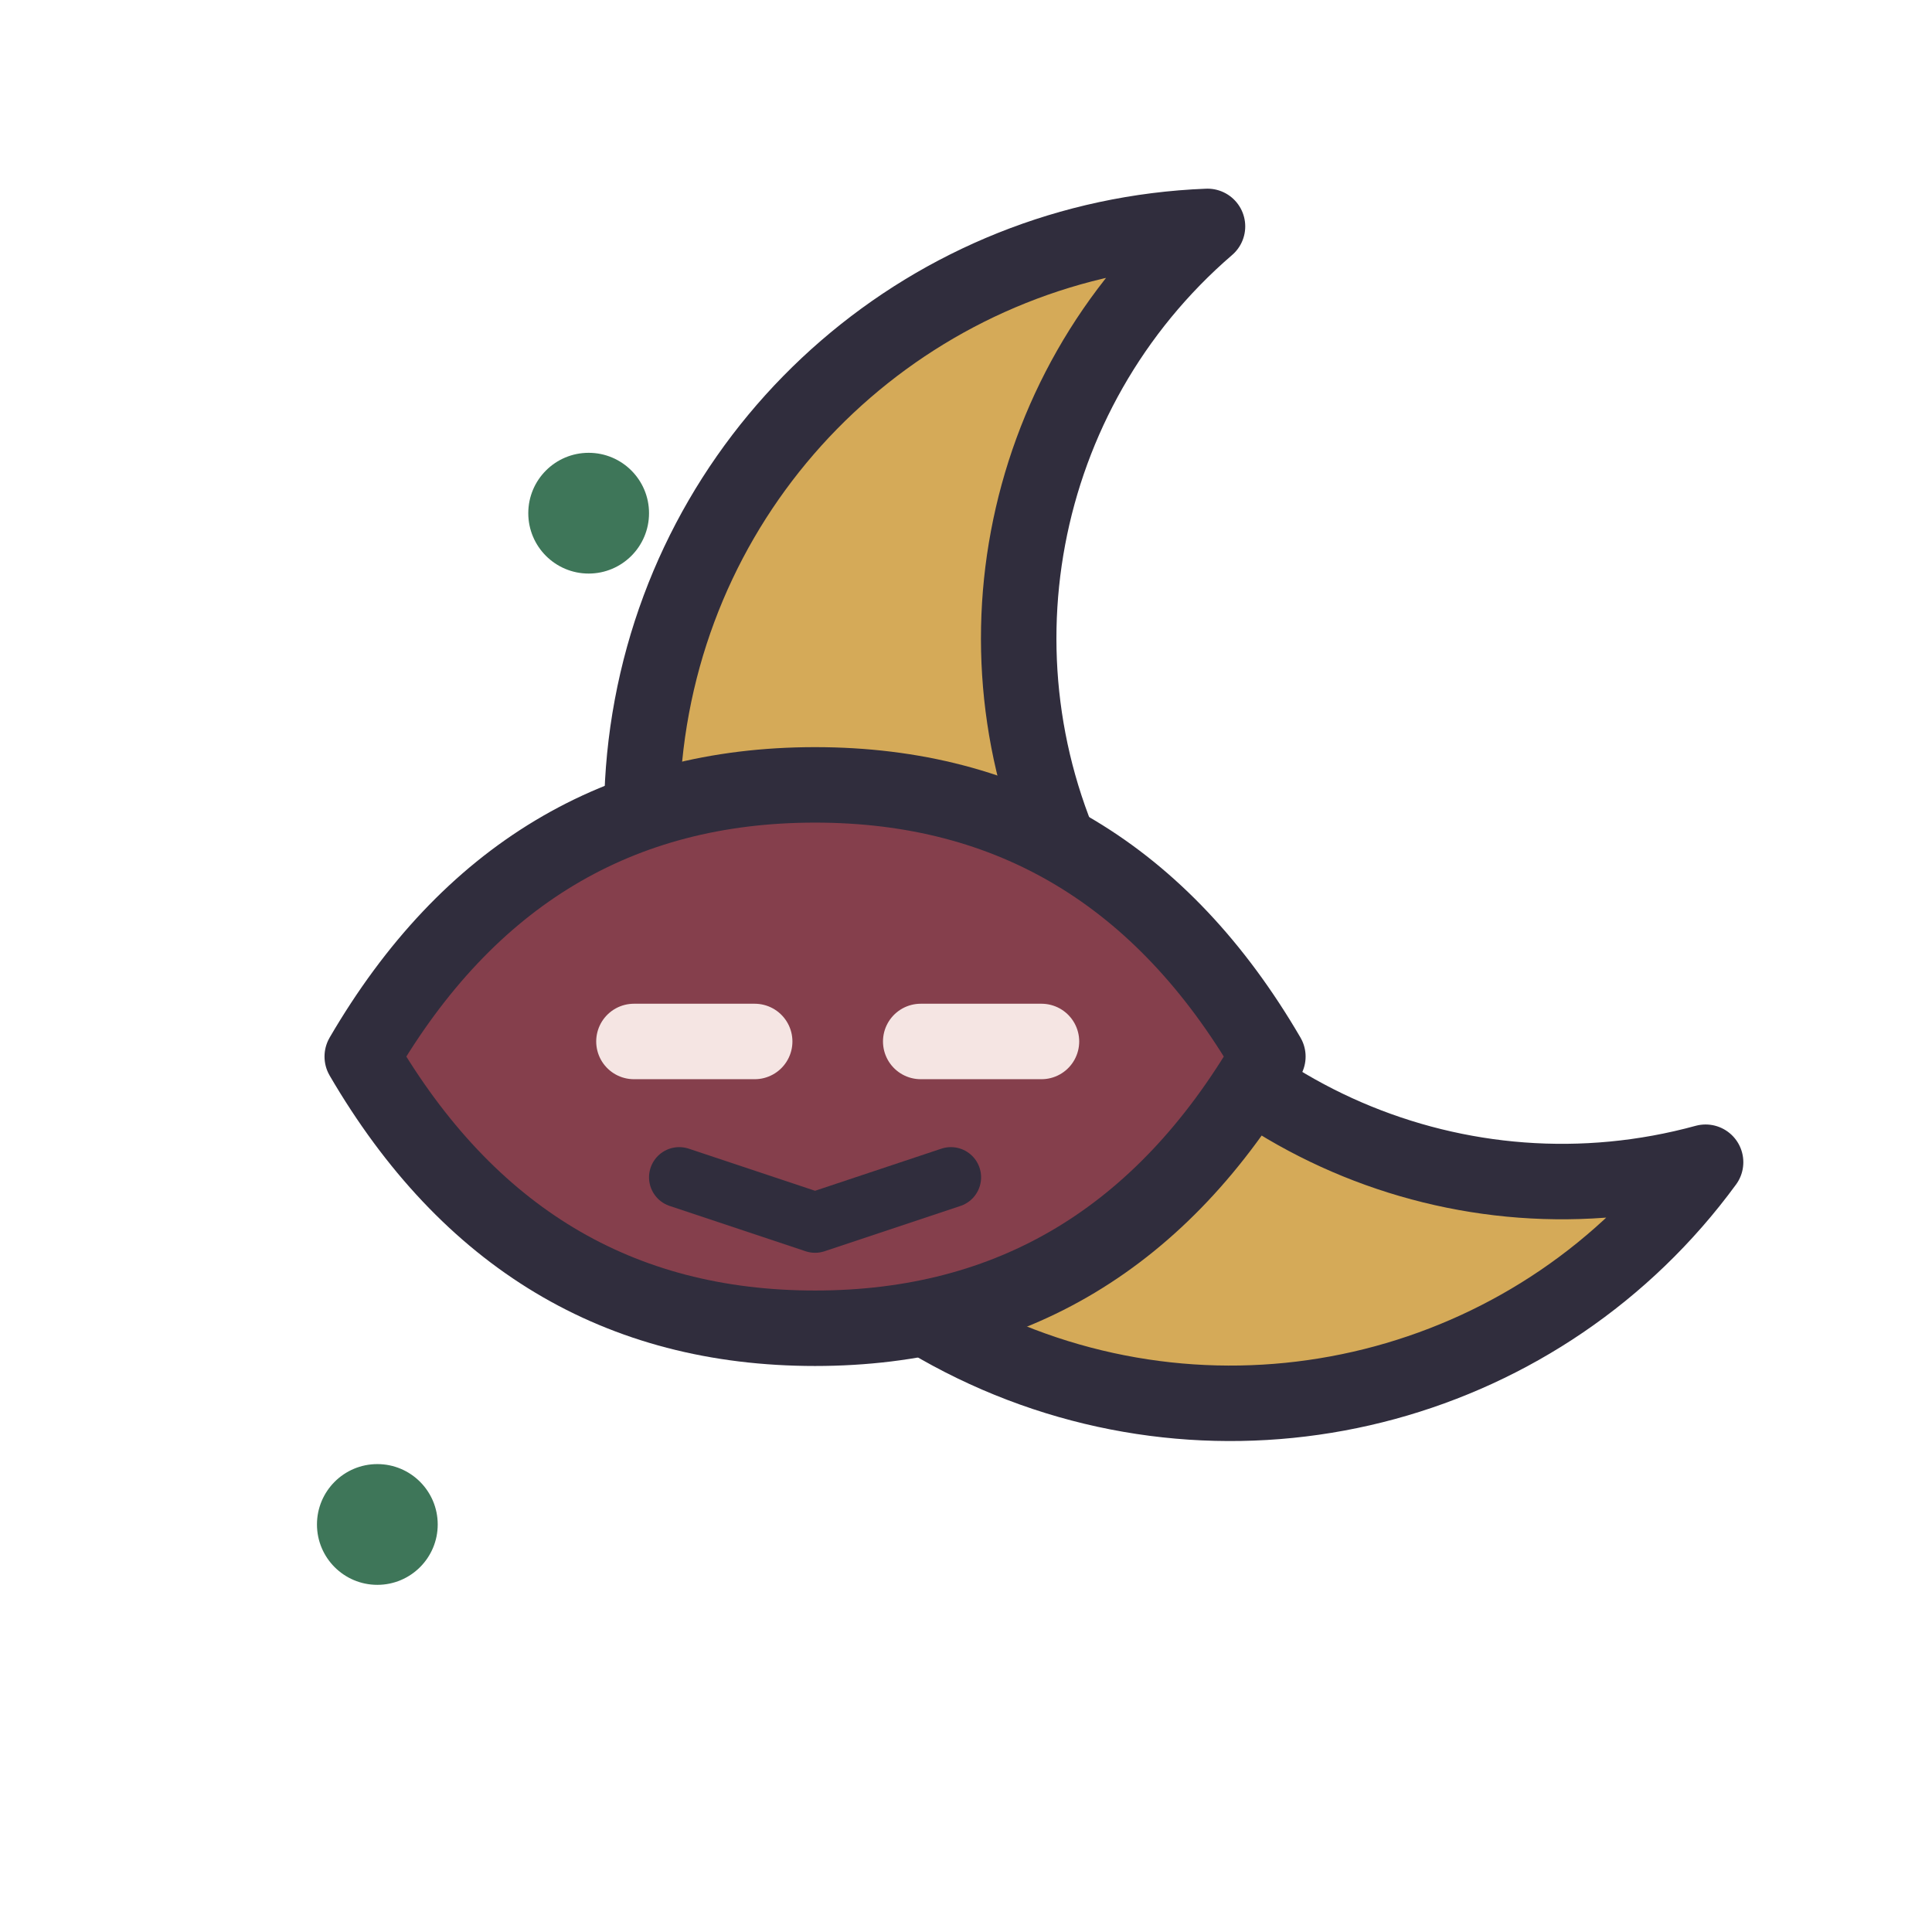
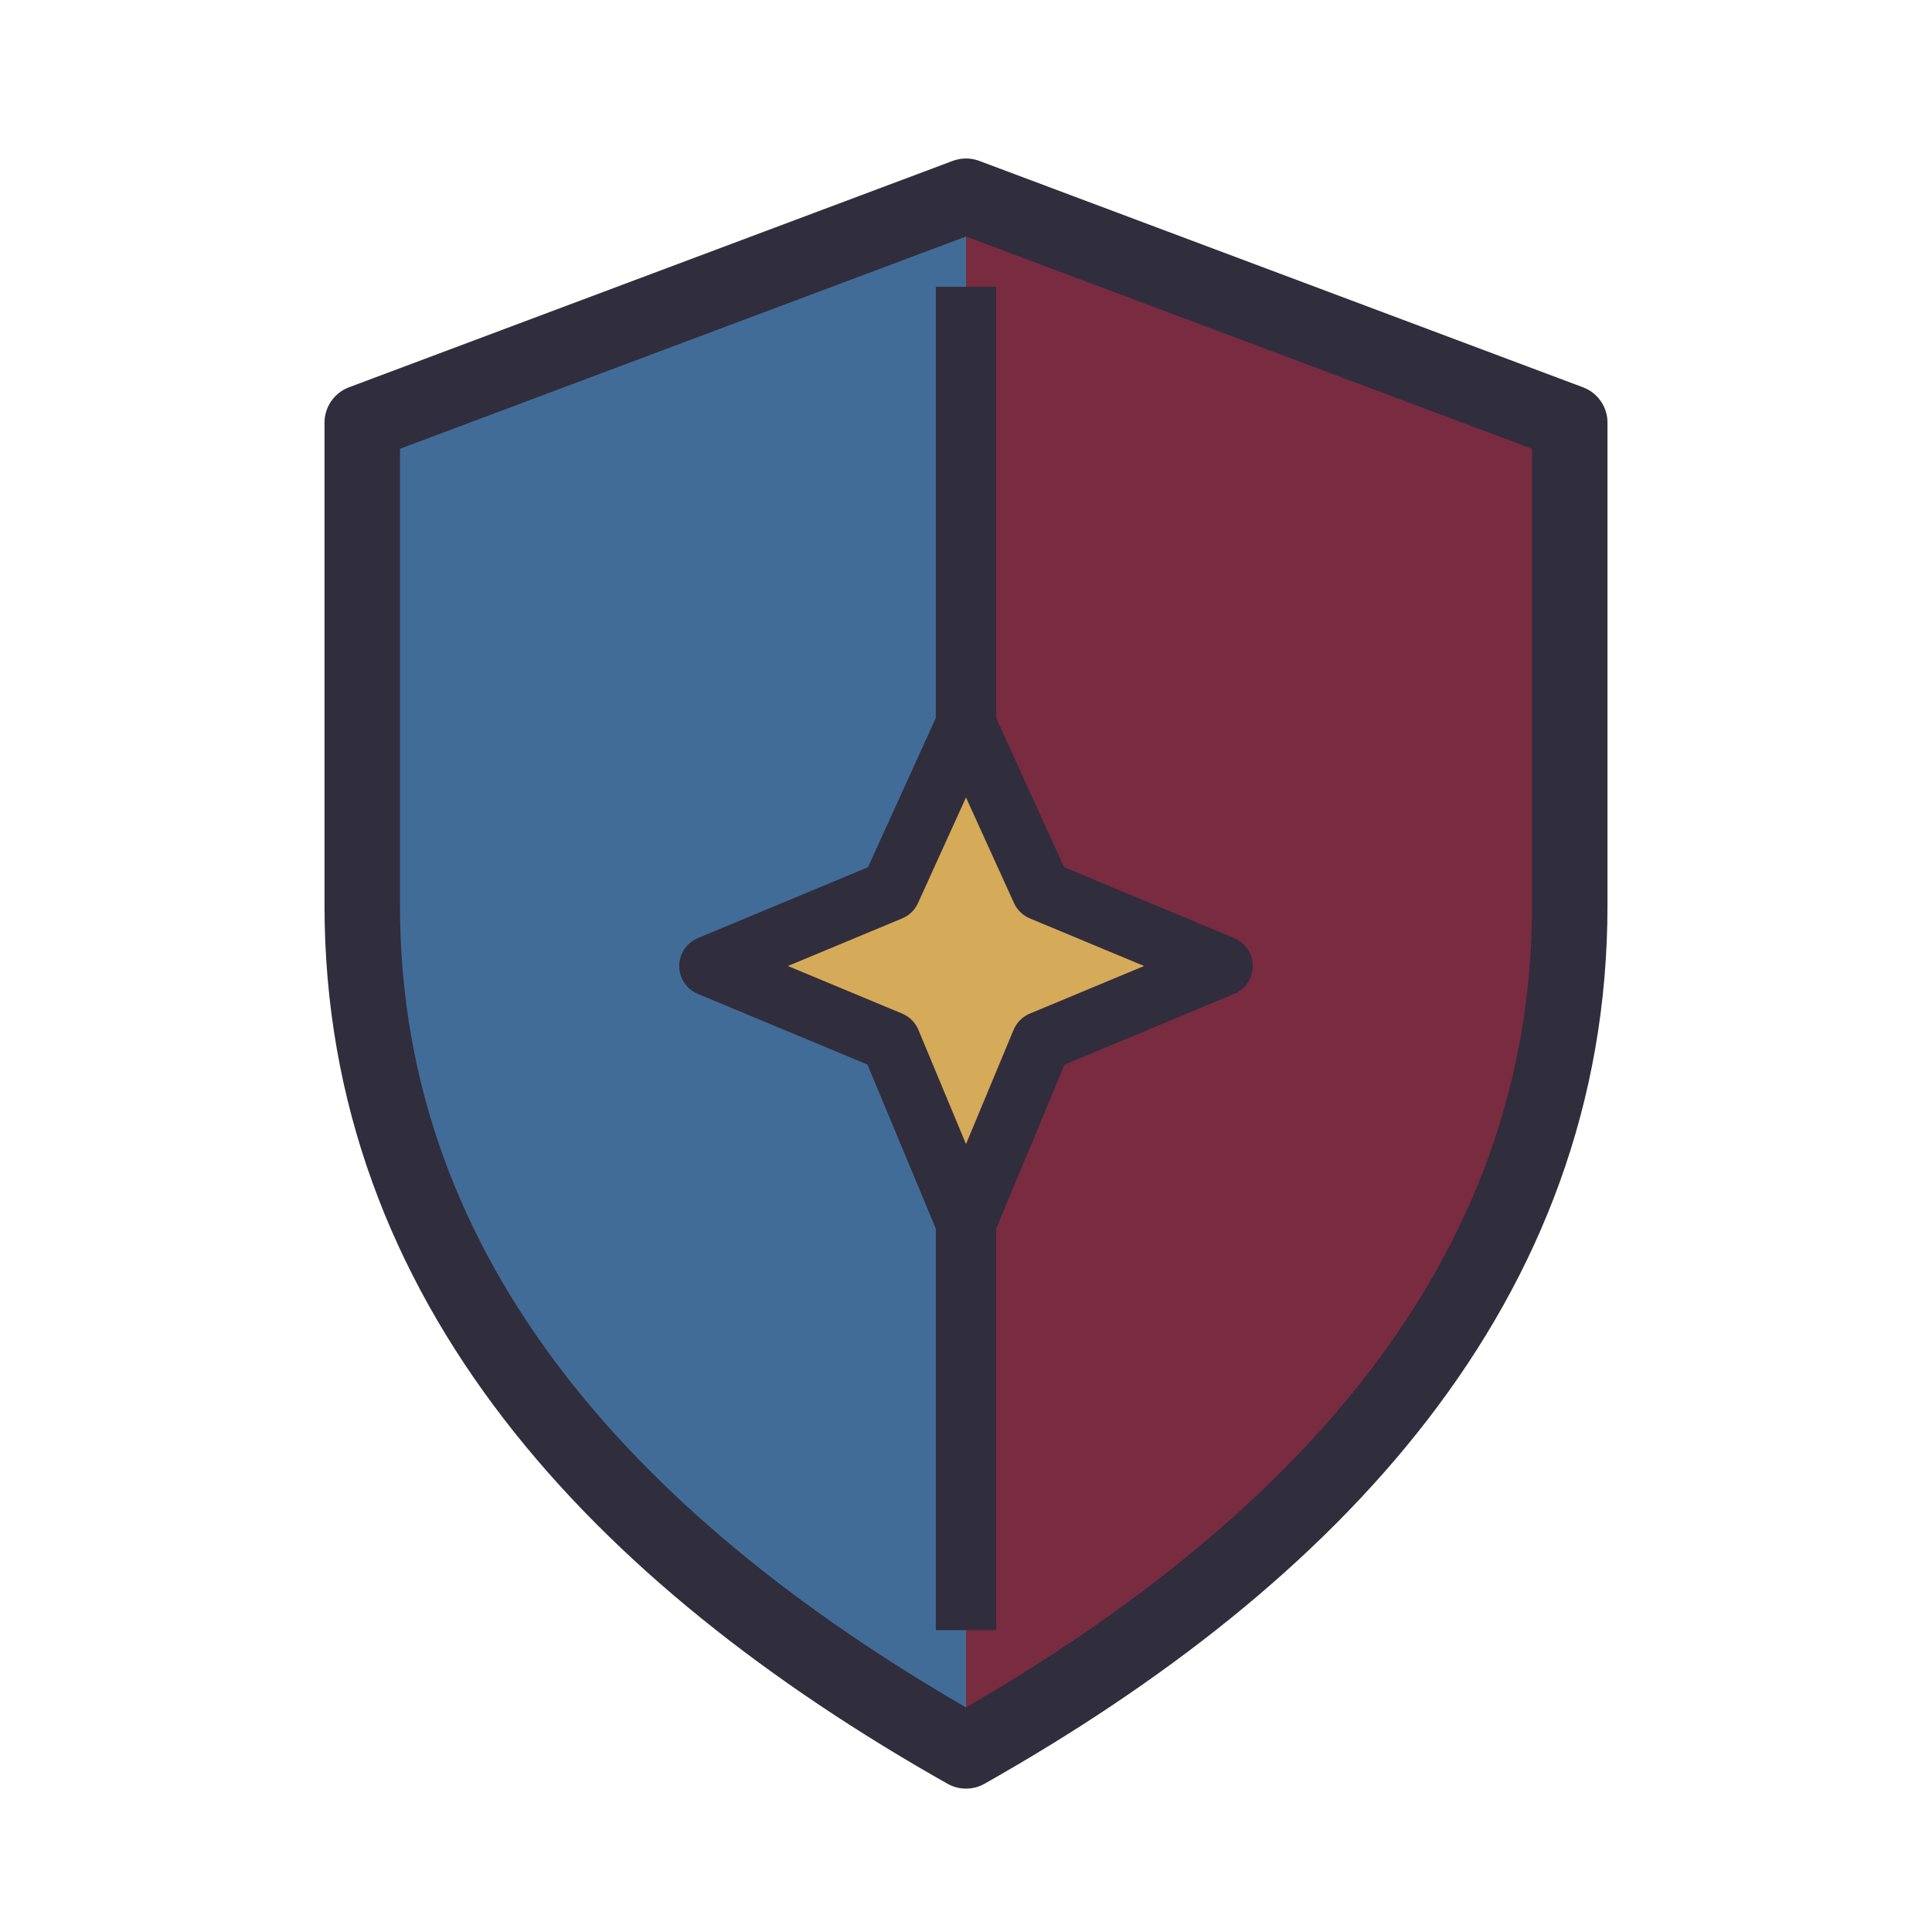
<svg xmlns="http://www.w3.org/2000/svg" viewBox="0 0 128 128">
-   <path d="M80 15a39 39 0 1 0 33 62A36 36 0 0 1 80 15Z" fill="#D5AA58" stroke="#302D3D" stroke-width="5" stroke-linejoin="round" />
-   <path d="M24 70c7-12 17-18 30-18s23 6 30 18c-7 12-17 18-30 18S31 82 24 70Z" fill="#853F4C" stroke="#302D3D" stroke-width="5" stroke-linejoin="round" />
-   <path d="M42 69h8m11 0h8" fill="none" stroke="#F5E5E3" stroke-width="5" stroke-linecap="round" />
-   <path d="m45 78 9 3 9-3" fill="none" stroke="#302D3D" stroke-width="4" stroke-linecap="round" stroke-linejoin="round" />
-   <circle cx="39" cy="34" r="4" fill="#3E7659" />
-   <circle cx="25" cy="101" r="4" fill="#3E7659" />
+   <defs>
+     <clipPath id="oberon-shield">
+       <path d="M64 13 104 28v32c0 25-17 43-40 56C41 103 24 85 24 60V28Z" />
+     </clipPath>
+   </defs>
+   <g clip-path="url(#oberon-shield)">
+     <path d="M0 0h64v128H0Z" fill="#426C98" />
+     <path d="M64 0h64v128H64Z" fill="#792B3F" />
+   </g>
+   <path d="M64 13 104 28v32c0 25-17 43-40 56C41 103 24 85 24 60V28Z" fill="none" stroke="#302D3D" stroke-width="5" stroke-linejoin="round" />
+   <path d="M64 19v89" fill="none" stroke="#302D3D" stroke-width="4" />
+   <path d="m64 48 5 11 12 5-12 5-5 12-5-12-12-5 12-5Z" fill="#D5AA58" stroke="#302D3D" stroke-width="4" stroke-linejoin="round" />
</svg>
